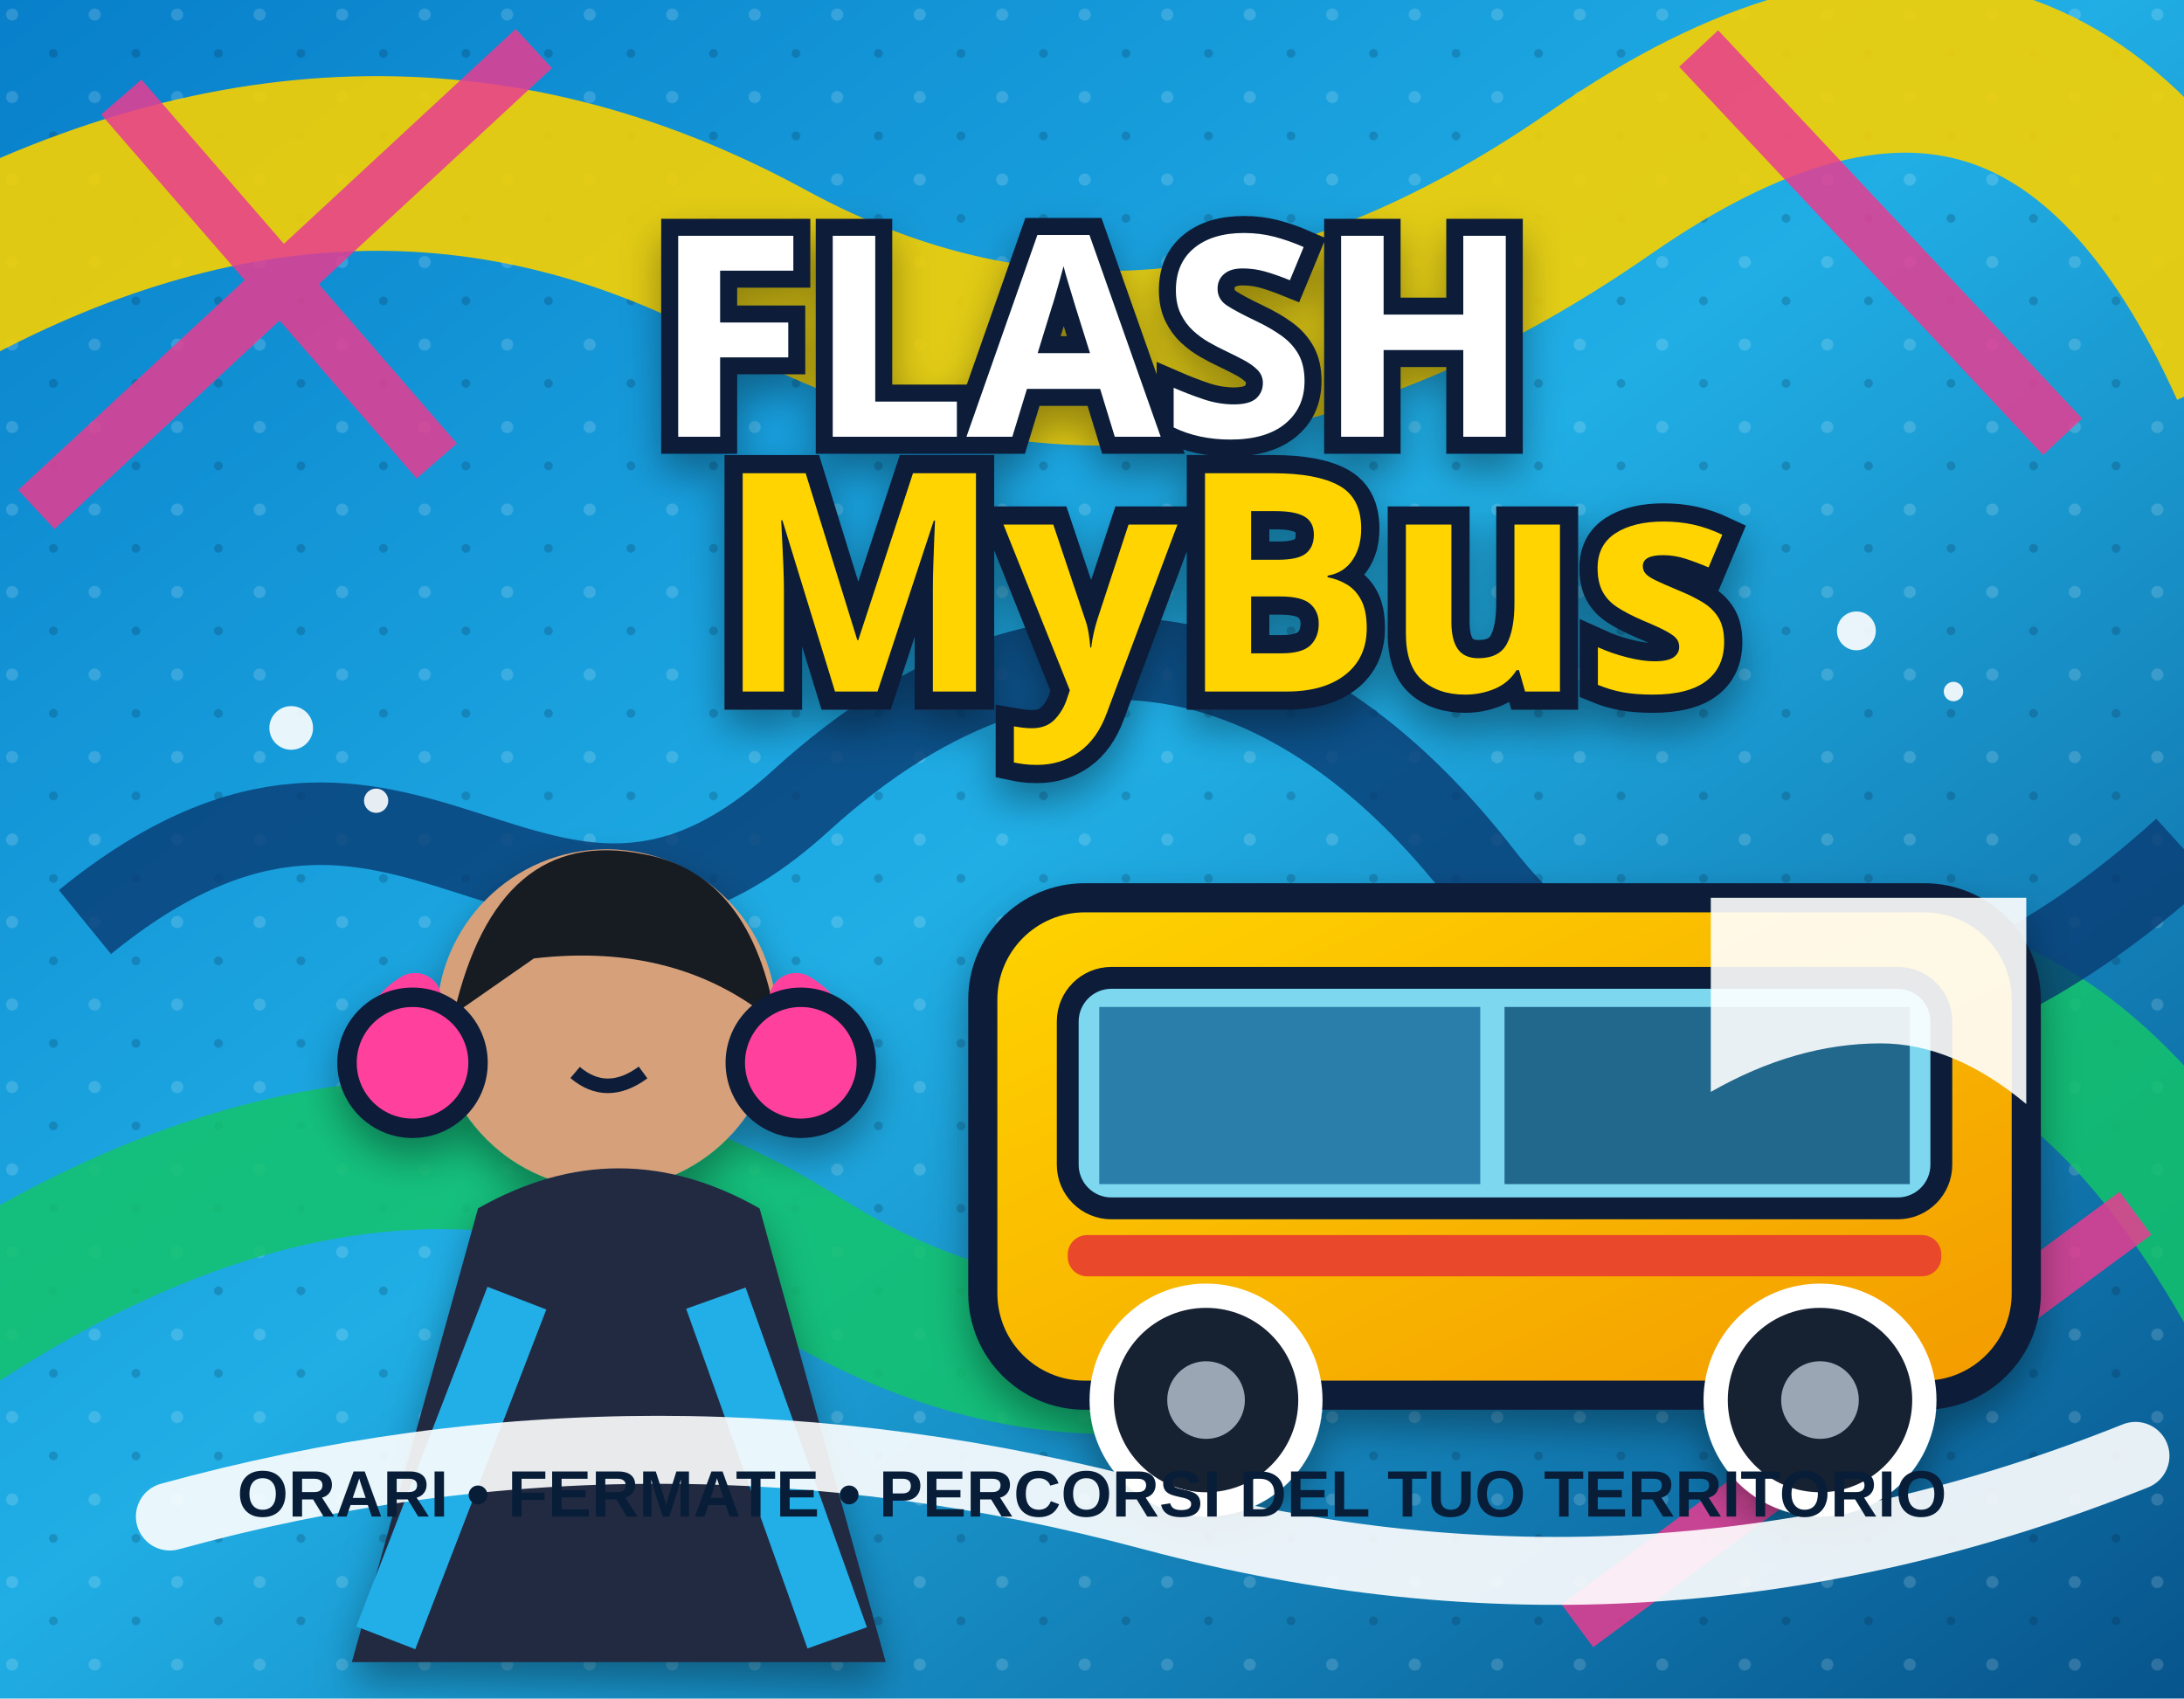
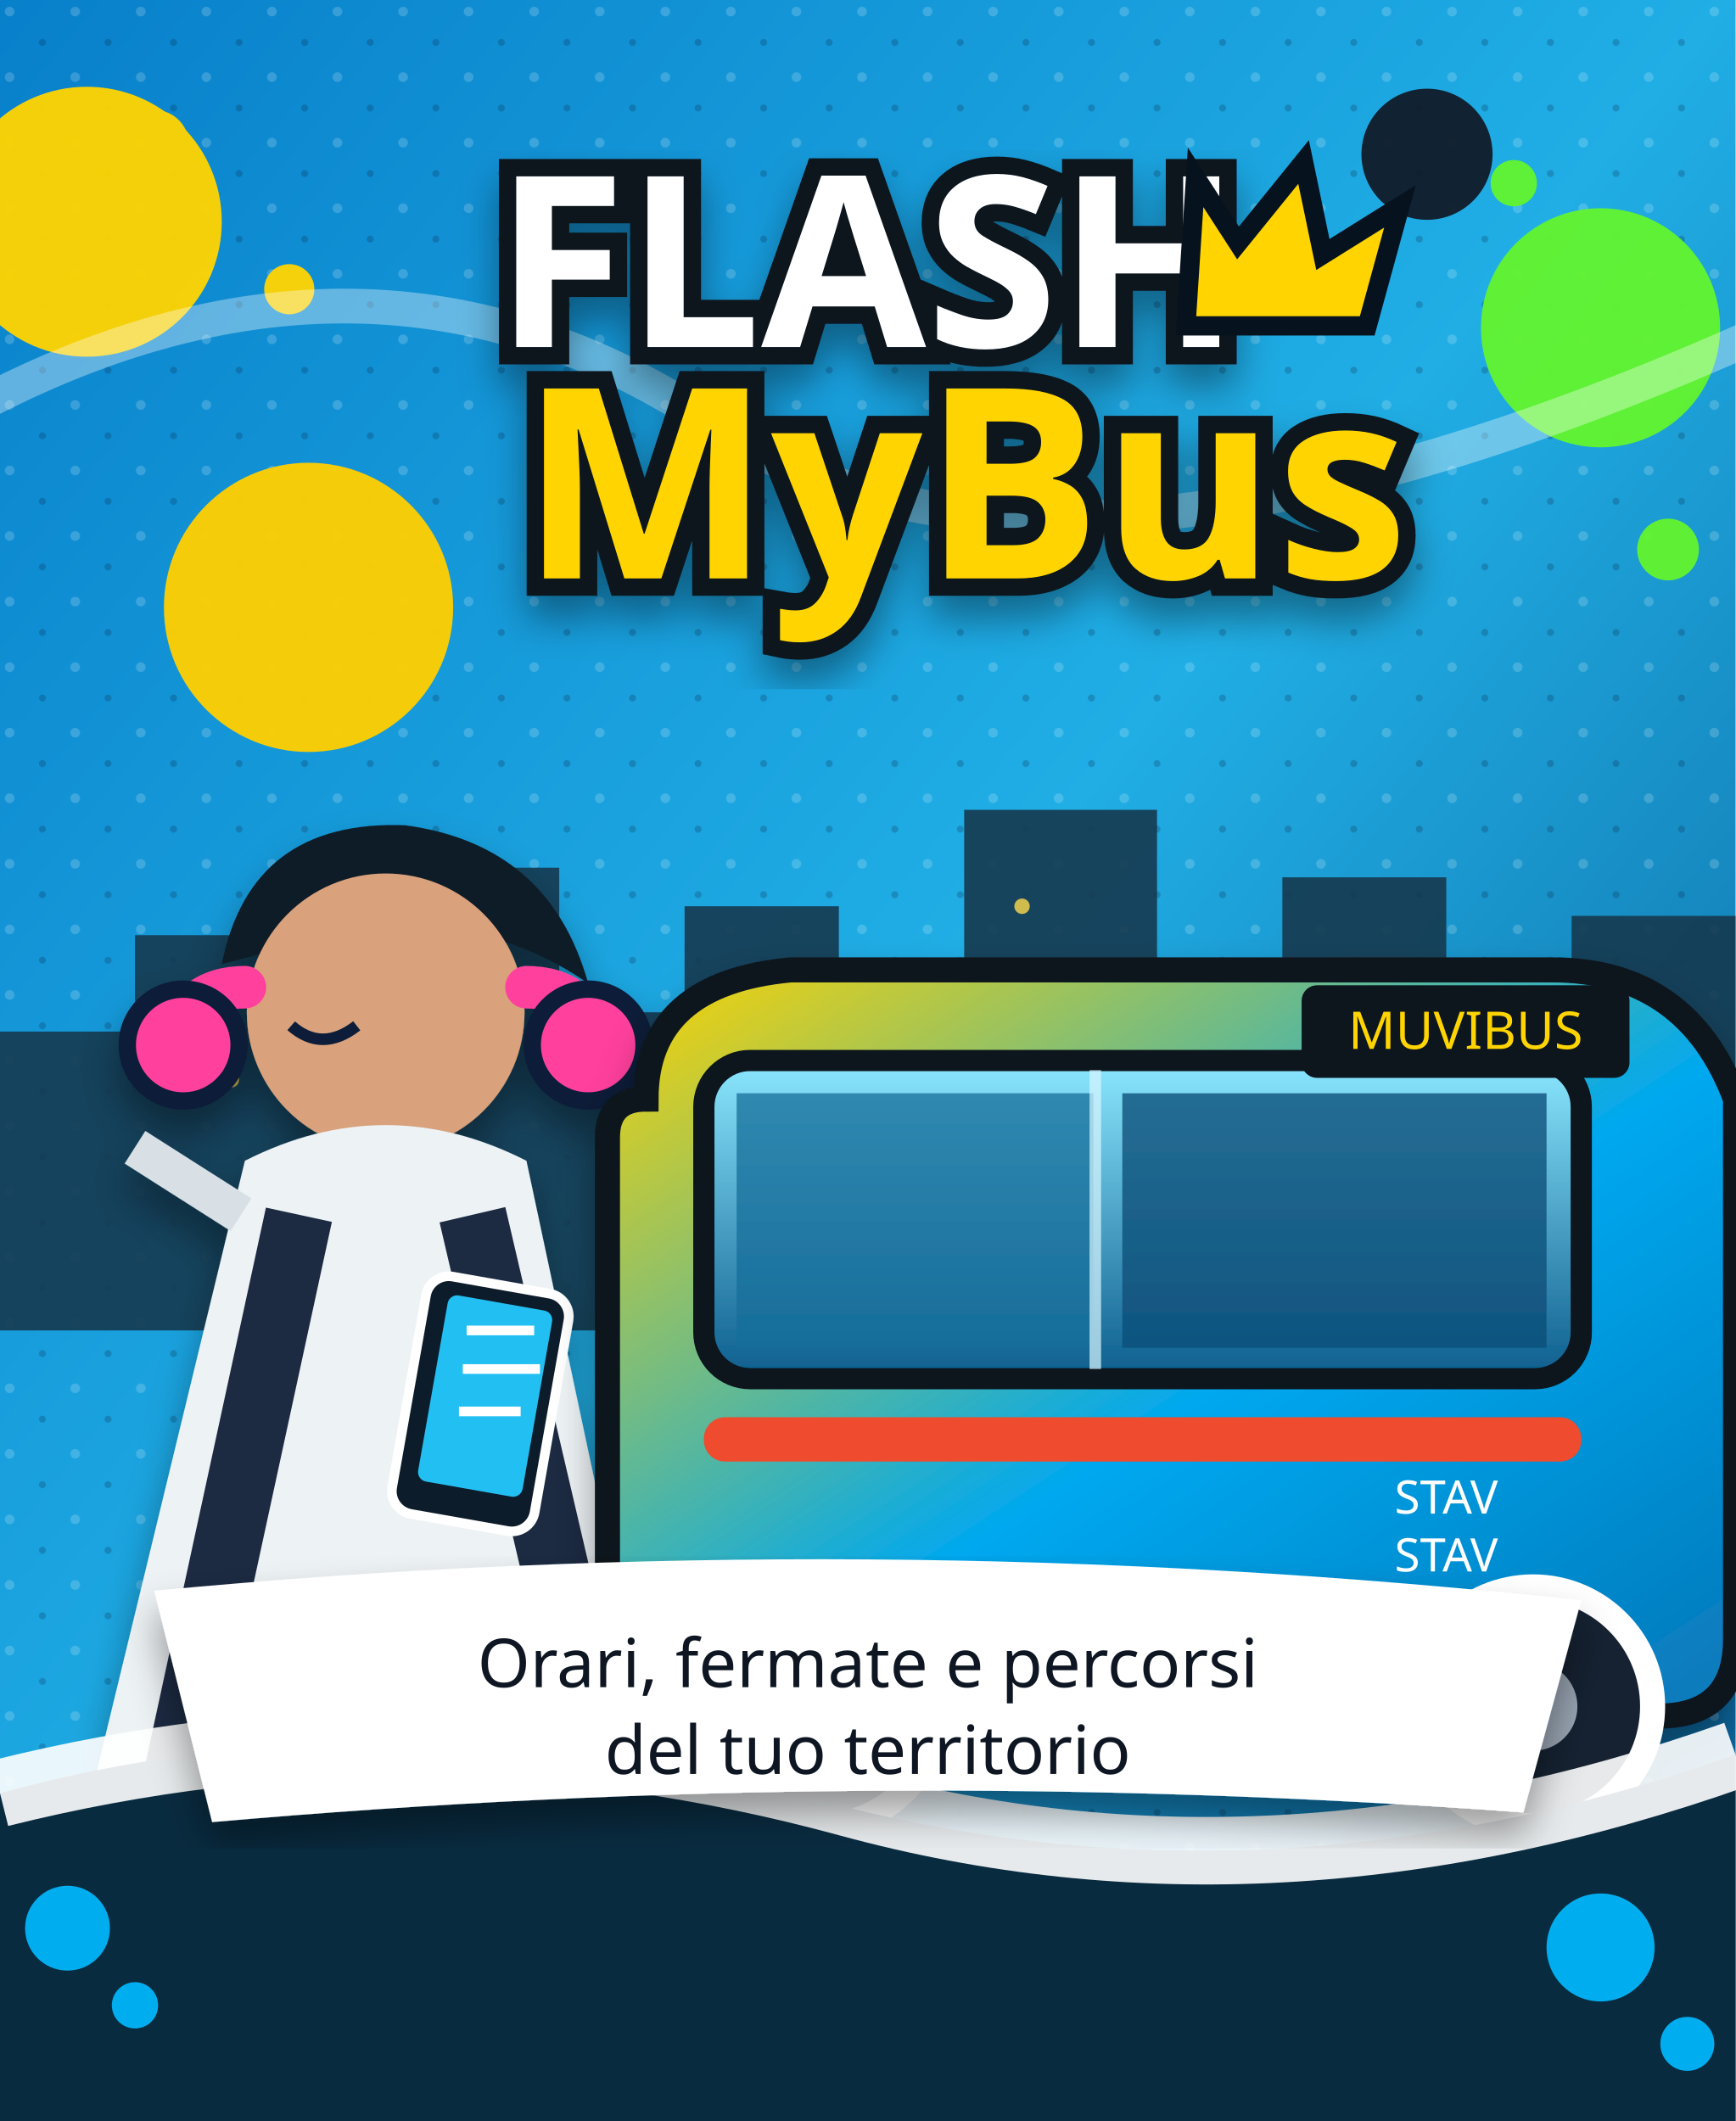
- <svg xmlns="http://www.w3.org/2000/svg" viewBox="0 0 900 700" width="1800" height="1400">
+ <svg xmlns="http://www.w3.org/2000/svg" viewBox="0 0 900 1100" width="1800" height="2200">
  <defs>
-     <linearGradient id="bg" x1="0" y1="0" x2="1" y2="1">
+     <linearGradient id="sky" x1="0" y1="0" x2="1" y2="1">
      <stop stop-color="#087fca" />
-       <stop offset=".48" stop-color="#20aee5" />
+       <stop offset=".5" stop-color="#20aee5" />
      <stop offset="1" stop-color="#07558c" />
    </linearGradient>
    <linearGradient id="bus" x1="0" y1="0" x2="1" y2="1">
      <stop stop-color="#ffd400" />
-       <stop offset="1" stop-color="#f39a00" />
+       <stop offset=".55" stop-color="#00a8ef" />
+       <stop offset="1" stop-color="#0877b8" />
    </linearGradient>
-     <filter id="shadow" x="-20%" y="-20%" width="140%" height="140%">
-       <feDropShadow dx="0" dy="8" stdDeviation="8" flood-opacity=".35" />
+     <linearGradient id="glass" x1="0" y1="0" x2="0" y2="1">
+       <stop stop-color="#8be7ff" />
+       <stop offset="1" stop-color="#0c5d8d" />
+     </linearGradient>
+     <filter id="shadow">
+       <feDropShadow dx="0" dy="12" stdDeviation="10" flood-opacity=".38" />
    </filter>
    <pattern id="dots" width="34" height="34" patternUnits="userSpaceOnUse">
-       <circle cx="5" cy="6" r="2.5" fill="#fff" opacity=".16" />
-       <circle cx="22" cy="22" r="1.8" fill="#071d38" opacity=".2" />
+       <circle cx="5" cy="6" r="2.5" fill="#fff" opacity=".18" />
+       <circle cx="22" cy="22" r="1.8" fill="#071d38" opacity=".22" />
    </pattern>
  </defs>
-   <rect width="900" height="700" fill="url(#bg)" />
-   <rect width="900" height="700" fill="url(#dots)" />
-   <path d="M-30 120 Q150 20 315 110 T660 75 T930 150" fill="none" stroke="#f7d000" stroke-width="72" opacity=".9" />
-   <path d="M-20 545 Q170 420 330 520 T650 470 T930 535" fill="none" stroke="#13c36b" stroke-width="62" opacity=".85" />
-   <path d="M50 40 L180 190 M15 210 L220 20 M700 20 L850 180 M650 670 L880 500" stroke="#e83c91" stroke-width="22" opacity=".85" />
-   <path d="M35 380 C170 270 220 430 330 330 S540 270 610 360 S790 450 900 350" fill="none" stroke="#073b73" stroke-width="34" opacity=".8" />
-   <g fill="#fff" opacity=".9">
-     <circle cx="120" cy="300" r="9" />
-     <circle cx="155" cy="330" r="5" />
-     <circle cx="765" cy="260" r="8" />
-     <circle cx="805" cy="285" r="4" />
+   <rect width="900" height="1100" fill="url(#sky)" />
+   <rect width="900" height="1100" fill="url(#dots)" />
+   <g opacity=".95">
+     <circle cx="45" cy="115" r="70" fill="#ffd400" />
+     <circle cx="80" cy="75" r="18" fill="#ffd400" />
+     <circle cx="150" cy="150" r="13" fill="#ffd400" />
+     <circle cx="830" cy="170" r="62" fill="#63f52e" />
+     <circle cx="785" cy="95" r="12" fill="#63f52e" />
+     <circle cx="865" cy="285" r="16" fill="#63f52e" />
+     <circle cx="160" cy="315" r="75" fill="#ffcf00" />
+     <circle cx="740" cy="80" r="34" fill="#111b29" />
+   </g>
+   <path d="M-20 215 Q190 100 370 220 T930 165" fill="none" stroke="#fff" stroke-width="18" opacity=".35" />
+   <g opacity=".9" fill="#15384f">
+     <path d="M0 690V535h70v155zM70 690V485h75v205zM145 690V555h55v135zM200 690V450h90v240zM290 690V525h65v165zM355 690V470h80v220zM435 690V540h65v150zM500 690V420h100v270zM600 690V500h65v190zM665 690V455h85v235zM750 690V525h65v165zM815 690V475h85v215z" />
+   </g>
+   <g fill="#ffd94a" opacity=".8">
+     <circle cx="105" cy="530" r="4" />
+     <circle cx="120" cy="560" r="4" />
+     <circle cx="235" cy="500" r="4" />
+     <circle cx="255" cy="530" r="4" />
+     <circle cx="390" cy="520" r="4" />
+     <circle cx="530" cy="470" r="4" />
+     <circle cx="550" cy="510" r="4" />
+     <circle cx="700" cy="505" r="4" />
+     <circle cx="785" cy="560" r="4" />
  </g>
  <g filter="url(#shadow)" font-family="Arial Black, Impact, sans-serif" font-weight="900">
-     <text x="450" y="180" text-anchor="middle" font-size="116" fill="#fff" stroke="#071d38" stroke-width="14" paint-order="stroke">FLASH</text>
-     <text x="505" y="285" text-anchor="middle" font-size="126" fill="#ffd400" stroke="#071d38" stroke-width="15" paint-order="stroke">MyBus</text>
+     <text x="450" y="180" text-anchor="middle" font-size="124" fill="#fff" stroke="#07121f" stroke-width="18" paint-order="stroke">FLASH</text>
+     <text x="500" y="300" text-anchor="middle" font-size="138" fill="#ffd400" stroke="#07121f" stroke-width="18" paint-order="stroke">MyBus</text>
  </g>
-   <g transform="translate(95 330)" filter="url(#shadow)">
-     <circle cx="155" cy="90" r="70" fill="#d6a07a" />
-     <path d="M92 88 Q110 10 170 22 Q215 30 225 92 Q185 58 125 65Z" fill="#171b24" />
-     <path d="M76 82 Q55 95 75 125 M233 82 Q255 95 235 125" fill="none" stroke="#ff3f9d" stroke-width="22" stroke-linecap="round" />
-     <circle cx="75" cy="108" r="27" fill="#ff3f9d" stroke="#071d38" stroke-width="8" />
-     <circle cx="235" cy="108" r="27" fill="#ff3f9d" stroke="#071d38" stroke-width="8" />
-     <path d="M102 168 Q160 135 218 168 L270 355 L50 355Z" fill="#202b43" />
-     <path d="M118 205 L64 345 M200 205 L250 345" stroke="#22aee7" stroke-width="26" />
-     <path d="M142 112 Q155 123 170 112" fill="none" stroke="#071d38" stroke-width="6" />
+   <path d="M620 92l22 34 34-42 10 48 40-25-17 62H615z" fill="#ffd400" stroke="#07121f" stroke-width="10" />
+   <g transform="translate(35 420)" filter="url(#shadow)">
+     <path d="M80 80 Q95 5 175 8 Q250 18 270 90 Q215 52 145 63Z" fill="#101a27" />
+     <circle cx="165" cy="105" r="72" fill="#d9a17b" />
+     <path d="M116 112 Q132 126 150 112" fill="none" stroke="#071d38" stroke-width="6" />
+     <path d="M92 92 Q62 92 55 122 M238 92 Q268 92 275 122" fill="none" stroke="#ff3f9d" stroke-width="22" stroke-linecap="round" />
+     <circle cx="60" cy="122" r="29" fill="#ff3f9d" stroke="#071d38" stroke-width="9" />
+     <circle cx="270" cy="122" r="29" fill="#ff3f9d" stroke="#071d38" stroke-width="9" />
+     <path d="M92 182 Q165 145 238 182 L310 520 H10Z" fill="#edf2f5" />
+     <path d="M120 210 L55 510 M210 210 L280 510" stroke="#1e2b42" stroke-width="35" />
+     <path d="M90 210 L35 175" stroke="#d8e0e5" stroke-width="20" />
+     <rect x="188" y="240" width="75" height="125" rx="12" transform="rotate(10 188 240)" fill="#101b29" stroke="#fff" stroke-width="5" />
+     <rect x="198" y="251" width="55" height="98" rx="5" transform="rotate(10 198 251)" fill="#24bff2" />
+     <path d="M207 270h35M205 290h40M203 312h32" stroke="#fff" stroke-width="5" />
  </g>
-   <g transform="translate(405 345)" filter="url(#shadow)">
-     <rect x="0" y="25" width="430" height="205" rx="42" fill="url(#bus)" stroke="#071d38" stroke-width="12" />
-     <rect x="35" y="58" width="360" height="95" rx="18" fill="#7bd7ef" stroke="#071d38" stroke-width="9" />
-     <path d="M48 70 H205 V143 H48Z" fill="#176b9b" opacity=".82" />
-     <path d="M215 70 H382 V143 H215Z" fill="#0e4e78" opacity=".82" />
-     <rect x="35" y="164" width="360" height="17" rx="8" fill="#e94a29" />
-     <circle cx="92" cy="232" r="43" fill="#182132" stroke="#fff" stroke-width="10" />
-     <circle cx="345" cy="232" r="43" fill="#182132" stroke="#fff" stroke-width="10" />
-     <circle cx="92" cy="232" r="16" fill="#9aa6b4" />
-     <circle cx="345" cy="232" r="16" fill="#9aa6b4" />
-     <path d="M300 25 L430 25 L430 110 Q400 85 370 85 Q335 85 300 105Z" fill="#fff" opacity=".9" />
+   <g transform="translate(300 485)" filter="url(#shadow)">
+     <path d="M35 85 Q35 25 110 18 H505 Q575 18 600 85 V365 Q600 405 560 405 H55 Q15 405 15 365V105Q15 85 35 85Z" fill="url(#bus)" stroke="#07121f" stroke-width="13" />
+     <rect x="65" y="65" width="455" height="165" rx="24" fill="url(#glass)" stroke="#07121f" stroke-width="11" />
+     <path d="M82 82h185v132H82z" fill="#166d99" opacity=".75" />
+     <path d="M282 82h220v132H282z" fill="#0b4e79" opacity=".78" />
+     <path d="M268 70v155" stroke="#d8f6ff" stroke-width="6" opacity=".7" />
+     <rect x="65" y="250" width="455" height="23" rx="11" fill="#ef4b2d" />
+     <rect x="375" y="26" width="170" height="48" rx="8" fill="#07121f" />
+     <text x="460" y="59" text-anchor="middle" font-family="Arial Black, sans-serif" font-size="27" fill="#ffd400">MUVIBUS</text>
+     <text x="450" y="300" text-anchor="middle" font-family="Arial Black, sans-serif" font-size="24" fill="#fff">STAV</text>
+     <text x="450" y="330" text-anchor="middle" font-family="Arial Black, sans-serif" font-size="24" fill="#fff">STAV</text>
+     <rect x="420" y="350" width="72" height="26" rx="5" fill="#ffd400" />
+     <text x="456" y="369" text-anchor="middle" font-family="Arial" font-weight="900" font-size="15" fill="#111">MI1254</text>
+     <circle cx="125" cy="400" r="62" fill="#172333" stroke="#fff" stroke-width="13" />
+     <circle cx="125" cy="400" r="23" fill="#9aa6b4" />
+     <circle cx="495" cy="400" r="62" fill="#172333" stroke="#fff" stroke-width="13" />
+     <circle cx="495" cy="400" r="23" fill="#9aa6b4" />
  </g>
-   <path d="M70 625 Q270 570 475 625 T880 600" fill="none" stroke="#fff" stroke-width="28" stroke-linecap="round" opacity=".9" />
-   <text x="450" y="625" text-anchor="middle" font-family="Arial, sans-serif" font-weight="800" font-size="27" fill="#071d38">ORARI • FERMATE • PERCORSI DEL TUO TERRITORIO</text>
+   <path d="M0 930 Q200 875 430 935 T900 910V1100H0Z" fill="#092b40" />
+   <path d="M0 930 Q220 875 440 935 T900 910" fill="none" stroke="#fff" stroke-width="35" opacity=".9" />
+   <g filter="url(#shadow)">
+     <path d="M80 825 Q450 790 820 830 L790 940 Q450 915 110 945Z" fill="#fff" />
+     <text x="450" y="875" text-anchor="middle" font-family="Arial Black, sans-serif" font-size="35" fill="#101820">Orari, fermate e percorsi</text>
+     <text x="450" y="920" text-anchor="middle" font-family="Arial Black, sans-serif" font-size="35" fill="#101820">del tuo territorio</text>
+   </g>
+   <g fill="#00aef0">
+     <circle cx="35" cy="1000" r="22" />
+     <circle cx="70" cy="1040" r="12" />
+     <circle cx="830" cy="1010" r="28" />
+     <circle cx="875" cy="1060" r="14" />
+   </g>
</svg>
